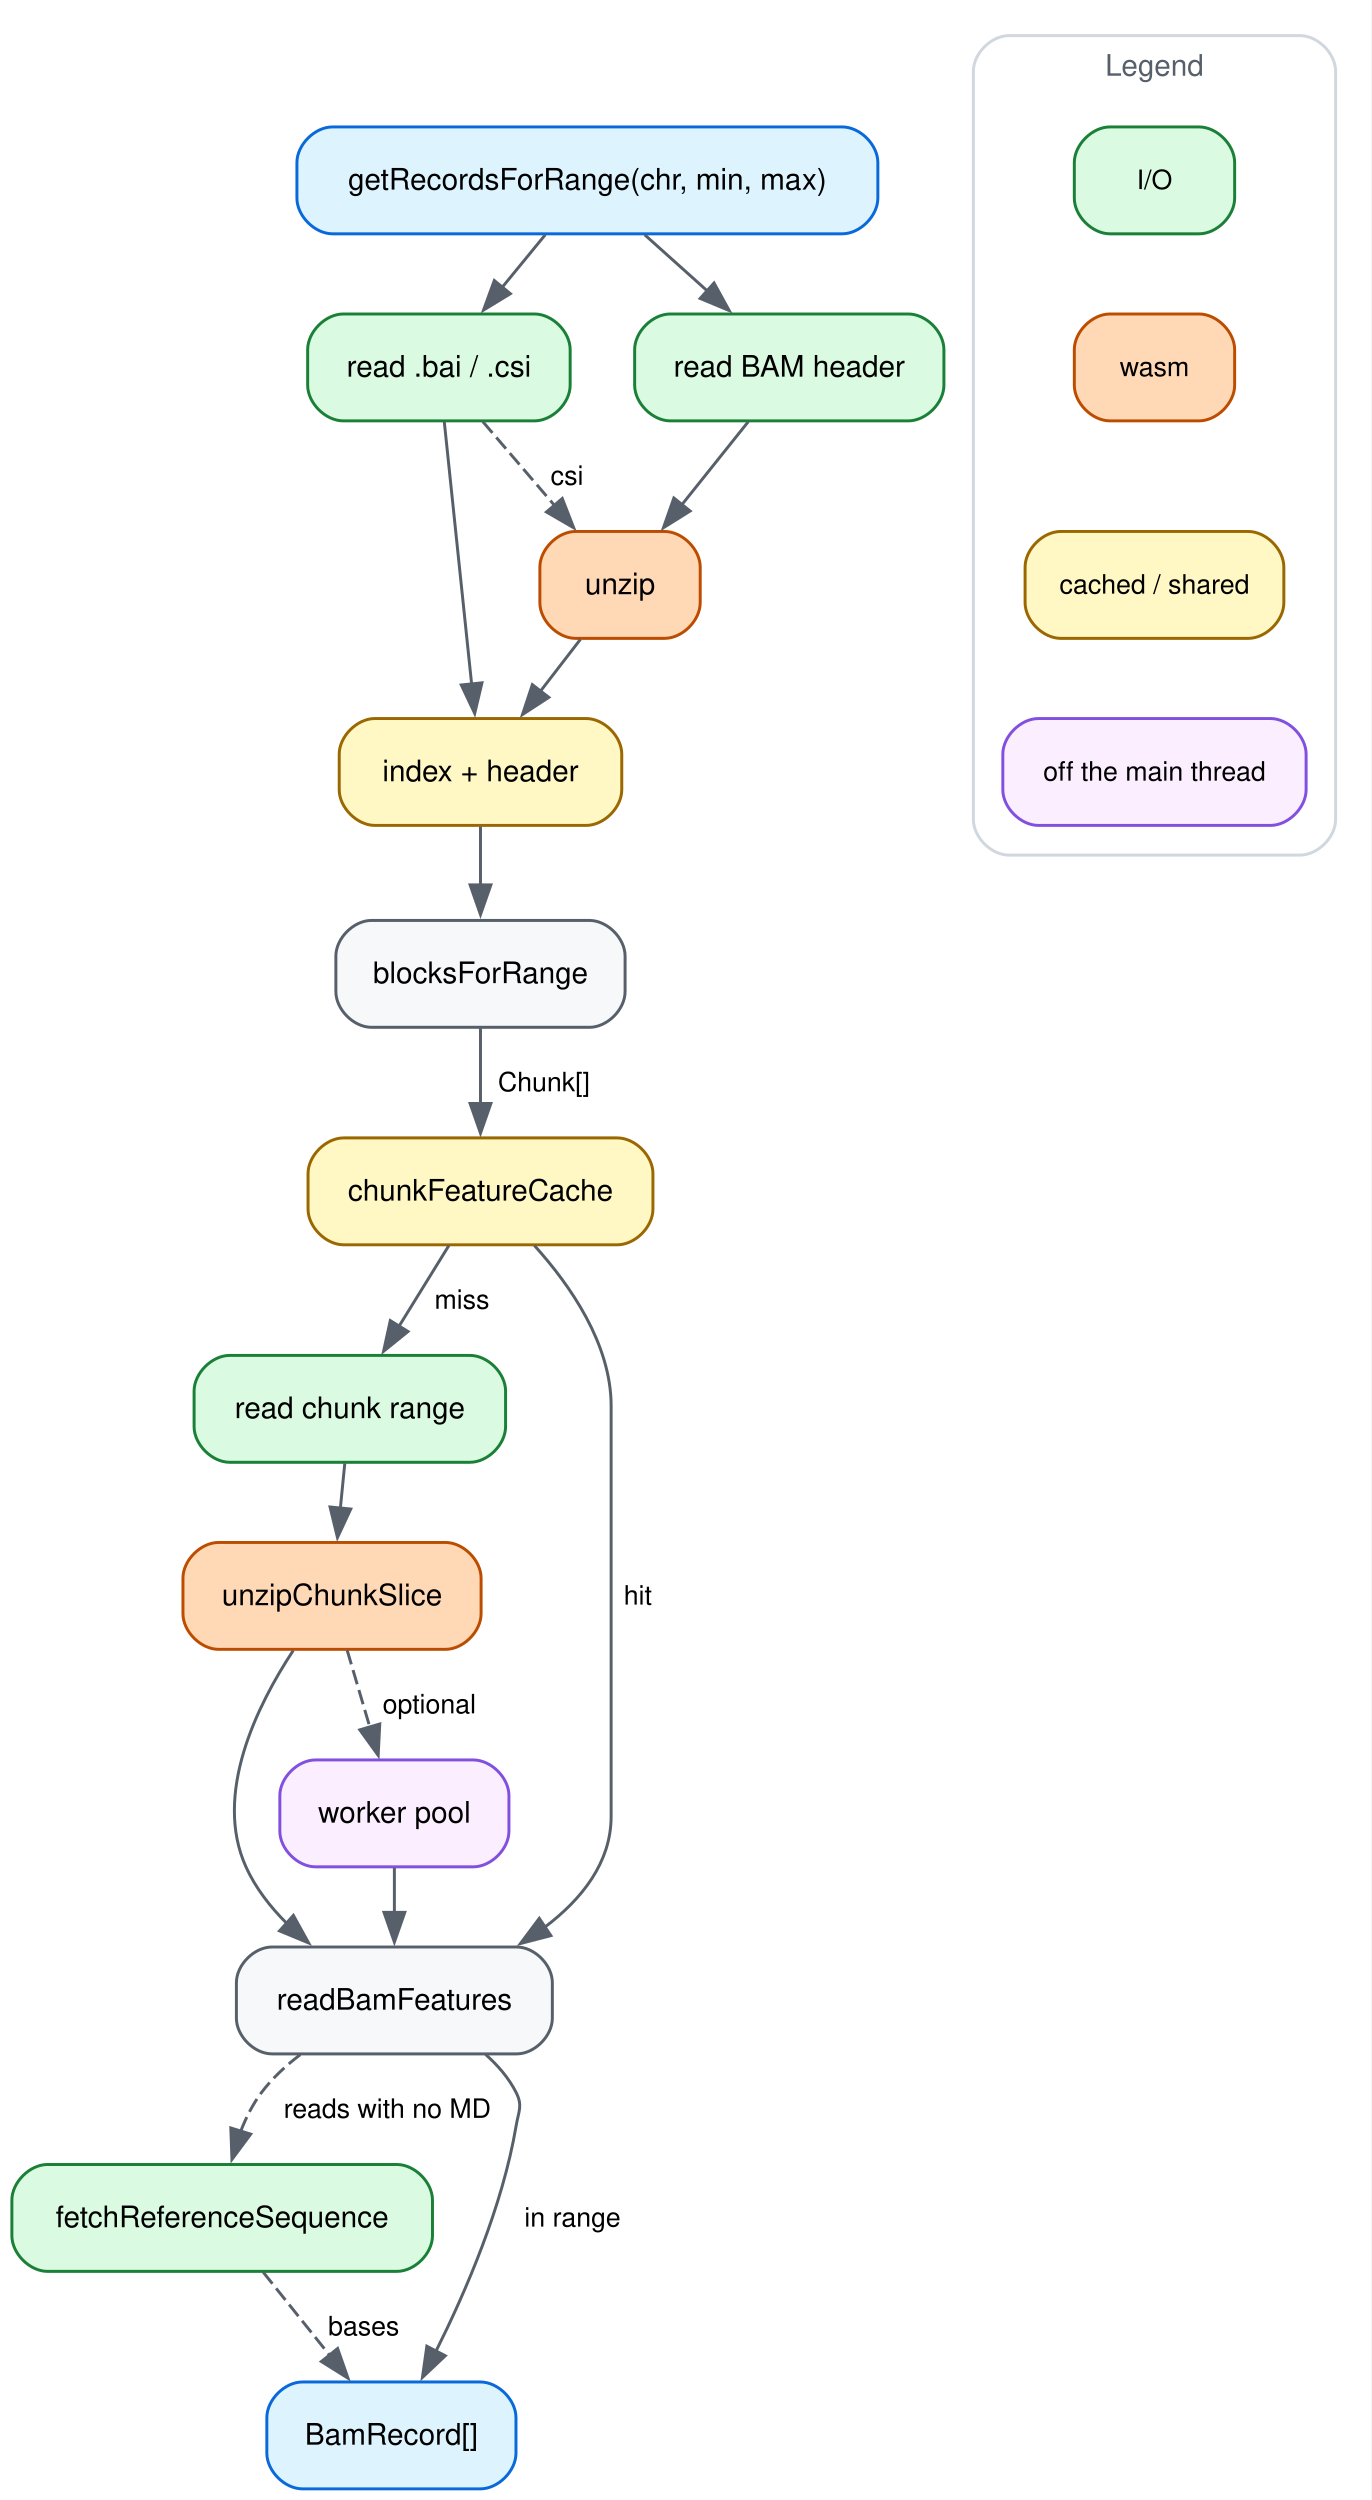
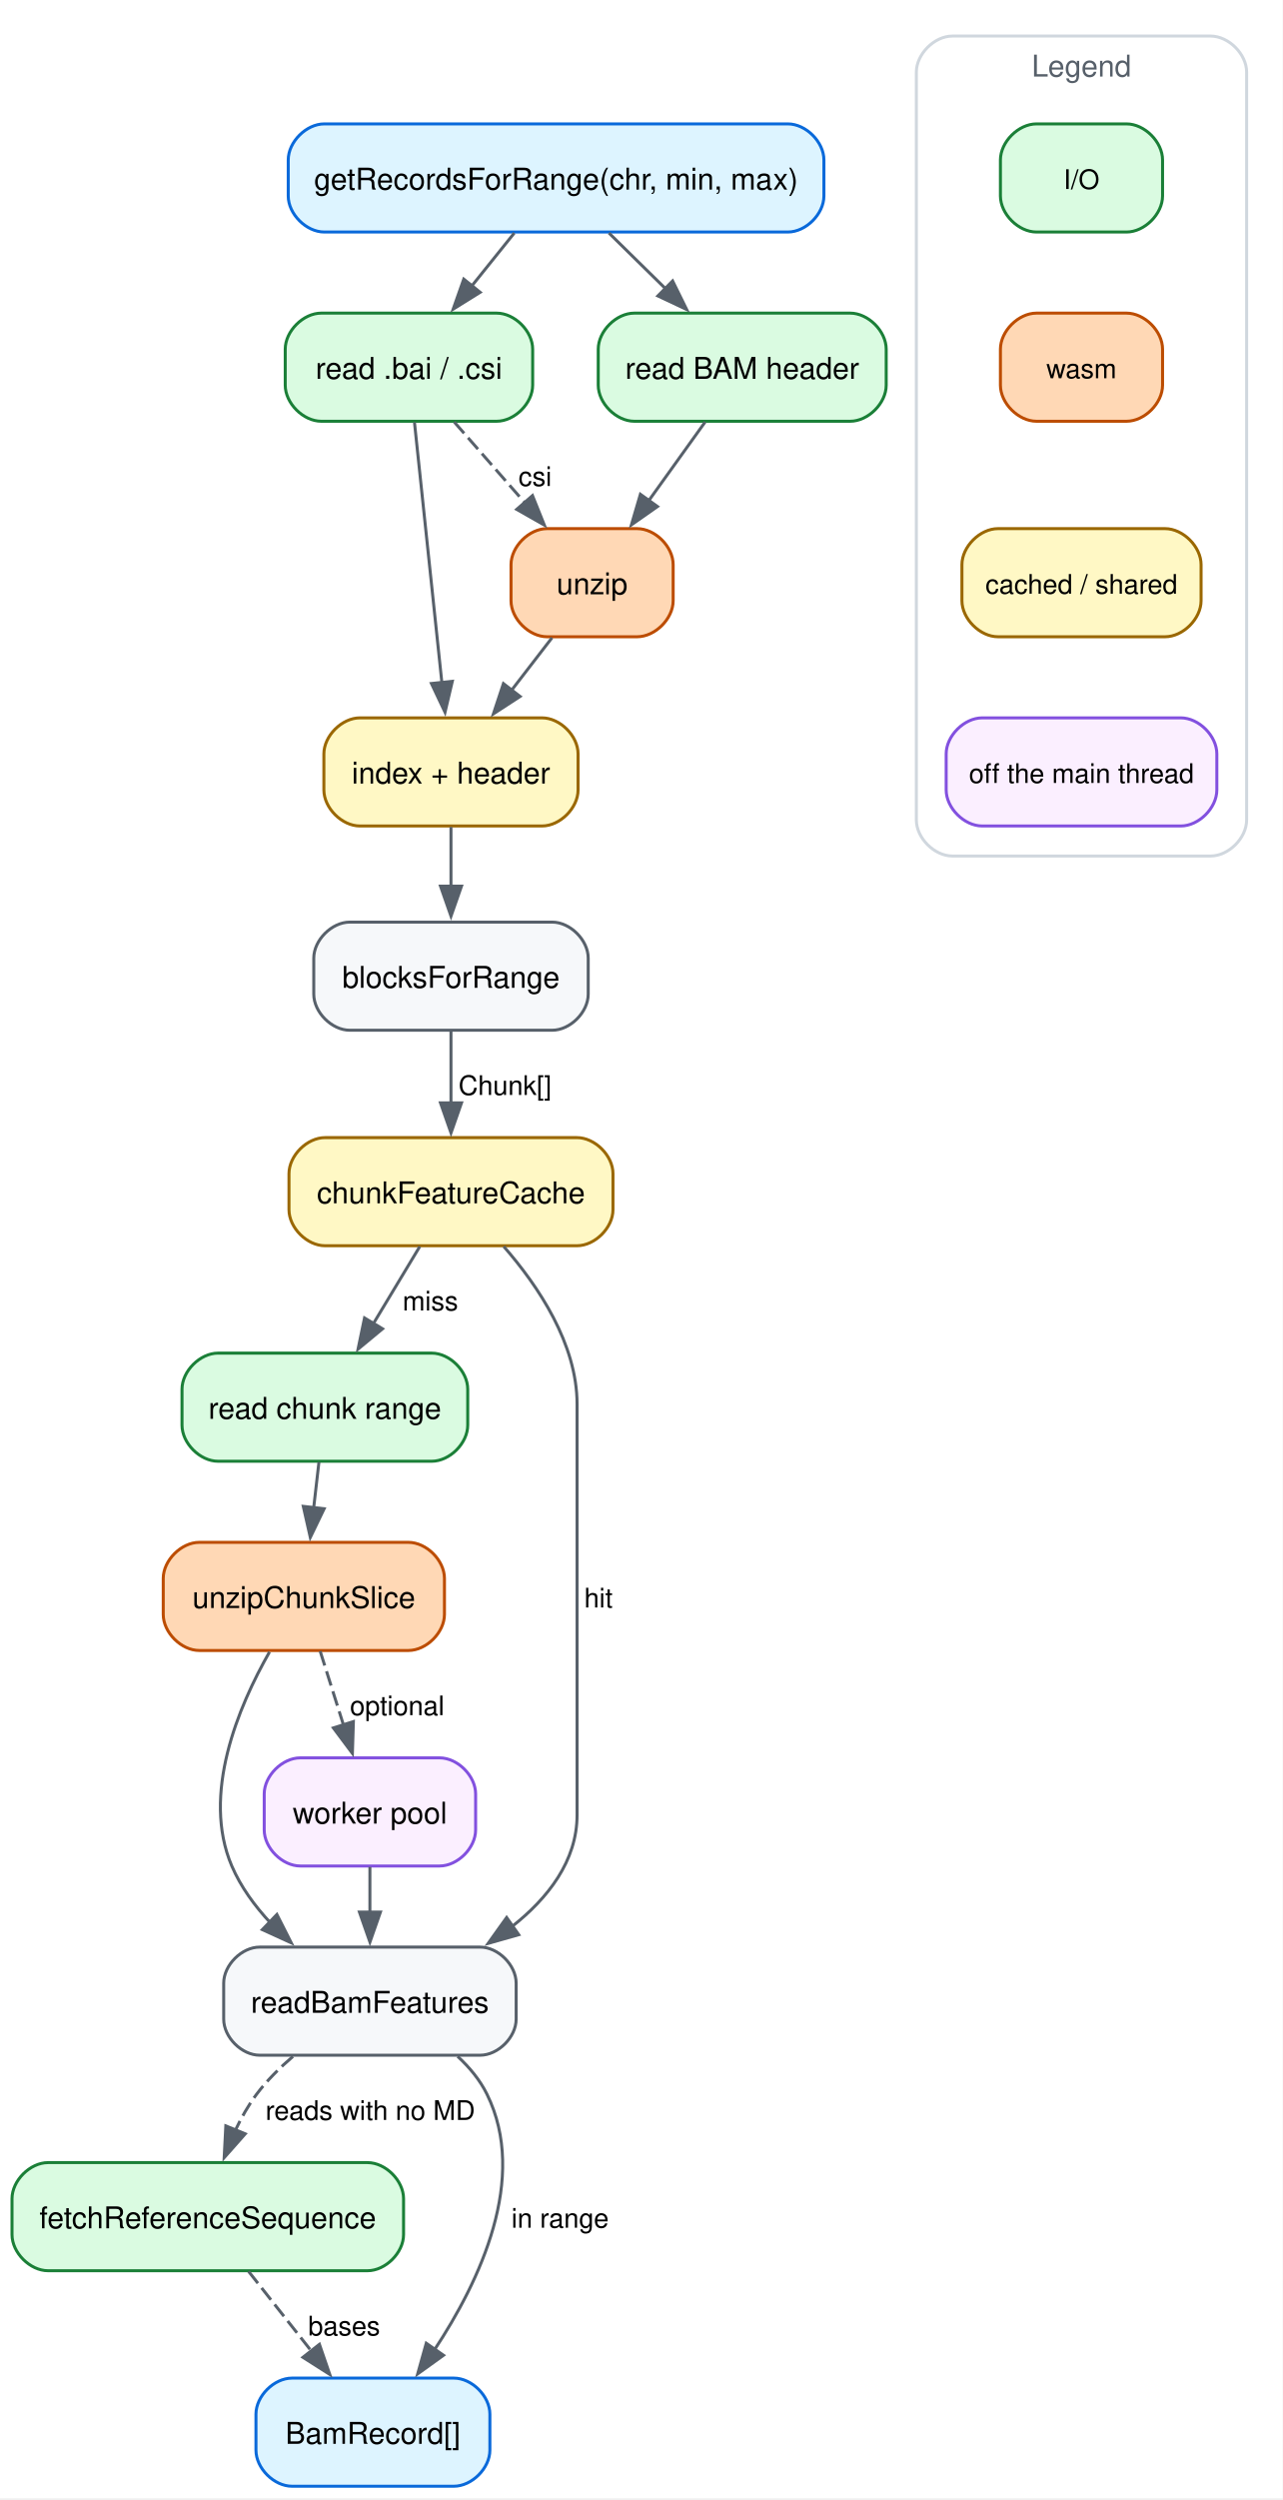
- <svg xmlns="http://www.w3.org/2000/svg" width="462pt" height="842pt" viewBox="0.00 0.00 462.00 842.00">
-   <g id="graph0" class="graph" transform="scale(1 1) rotate(0) translate(4 838.25)">
-     <polygon fill="white" stroke="none" points="-4,4 -4,-838.25 457.83,-838.25 457.83,4 -4,4" />
+ <svg xmlns="http://www.w3.org/2000/svg" width="427pt" height="832pt" viewBox="0.00 0.00 427.00 832.00">
+   <g id="graph0" class="graph" transform="scale(1 1) rotate(0) translate(4 827.75)">
+     <polygon fill="white" stroke="none" points="-4,4 -4,-827.75 423.2,-827.75 423.2,4 -4,4" />
    <g id="clust1" class="cluster">
-       <path fill="white" stroke="#d0d7de" d="M335.83,-550.25C335.83,-550.25 433.83,-550.25 433.83,-550.25 439.83,-550.25 445.83,-556.25 445.83,-562.25 445.83,-562.25 445.83,-814.25 445.83,-814.25 445.83,-820.25 439.83,-826.25 433.83,-826.25 433.83,-826.25 335.83,-826.25 335.83,-826.25 329.83,-826.25 323.83,-820.25 323.83,-814.25 323.83,-814.25 323.83,-562.25 323.83,-562.25 323.83,-556.25 329.83,-550.25 335.83,-550.25" />
-       <text xml:space="preserve" text-anchor="middle" x="384.83" y="-812.75" font-family="Helvetica,sans-Serif" font-size="10.00" fill="#57606a">Legend</text>
+       <path fill="white" stroke="#d0d7de" d="M313.2,-542.75C313.2,-542.75 399.2,-542.75 399.2,-542.75 405.2,-542.75 411.2,-548.75 411.2,-554.75 411.2,-554.75 411.2,-803.75 411.2,-803.75 411.2,-809.75 405.2,-815.75 399.2,-815.75 399.2,-815.75 313.2,-815.75 313.2,-815.75 307.2,-815.75 301.2,-809.75 301.2,-803.75 301.2,-803.75 301.2,-554.75 301.2,-554.75 301.2,-548.75 307.2,-542.75 313.2,-542.75" />
+       <text xml:space="preserve" text-anchor="middle" x="356.2" y="-802.25" font-family="Helvetica,sans-Serif" font-size="10.00" fill="#57606a">Legend</text>
    </g>
    <g id="node1" class="node">
-       <path fill="#ddf4ff" stroke="#0969da" d="M279.66,-795.5C279.66,-795.5 108,-795.5 108,-795.5 102,-795.5 96,-789.5 96,-783.5 96,-783.5 96,-771.5 96,-771.5 96,-765.5 102,-759.5 108,-759.5 108,-759.5 279.66,-759.5 279.66,-759.5 285.66,-759.5 291.66,-765.5 291.66,-771.5 291.66,-771.5 291.66,-783.5 291.66,-783.5 291.66,-789.5 285.66,-795.5 279.66,-795.5" />
-       <text xml:space="preserve" text-anchor="middle" x="193.83" y="-774.38" font-family="Helvetica,sans-Serif" font-size="10.00">getRecordsForRange(chr, min, max)</text>
+       <path fill="#ddf4ff" stroke="#0969da" d="M258.41,-786.5C258.41,-786.5 104,-786.5 104,-786.5 98,-786.5 92,-780.5 92,-774.5 92,-774.5 92,-762.5 92,-762.5 92,-756.5 98,-750.5 104,-750.5 104,-750.5 258.41,-750.5 258.41,-750.5 264.41,-750.5 270.41,-756.5 270.41,-762.5 270.41,-762.5 270.41,-774.5 270.41,-774.5 270.41,-780.5 264.41,-786.5 258.41,-786.5" />
+       <text xml:space="preserve" text-anchor="middle" x="181.2" y="-764.62" font-family="Helvetica,sans-Serif" font-size="10.00">getRecordsForRange(chr, min, max)</text>
    </g>
    <g id="node2" class="node">
-       <path fill="#dafbe1" stroke="#1a7f37" d="M176.03,-732.5C176.03,-732.5 111.62,-732.5 111.62,-732.5 105.62,-732.5 99.62,-726.5 99.62,-720.5 99.62,-720.5 99.62,-708.5 99.62,-708.5 99.62,-702.5 105.62,-696.5 111.62,-696.5 111.62,-696.5 176.03,-696.5 176.03,-696.5 182.03,-696.5 188.03,-702.5 188.03,-708.5 188.03,-708.5 188.03,-720.5 188.03,-720.5 188.03,-726.5 182.03,-732.5 176.03,-732.5" />
-       <text xml:space="preserve" text-anchor="middle" x="143.83" y="-711.38" font-family="Helvetica,sans-Serif" font-size="10.00">read .bai / .csi</text>
+       <path fill="#dafbe1" stroke="#1a7f37" d="M161.41,-723.5C161.41,-723.5 103,-723.5 103,-723.5 97,-723.5 91,-717.5 91,-711.5 91,-711.5 91,-699.5 91,-699.5 91,-693.5 97,-687.5 103,-687.5 103,-687.5 161.41,-687.5 161.41,-687.5 167.41,-687.5 173.41,-693.5 173.41,-699.5 173.41,-699.5 173.41,-711.5 173.41,-711.5 173.41,-717.5 167.41,-723.5 161.41,-723.5" />
+       <text xml:space="preserve" text-anchor="middle" x="132.2" y="-701.62" font-family="Helvetica,sans-Serif" font-size="10.00">read .bai / .csi</text>
    </g>
    <g id="edge1" class="edge">
-       <path fill="none" stroke="#57606a" d="M179.64,-759.18C175.06,-753.6 169.88,-747.28 164.92,-741.22" />
-       <polygon fill="#57606a" stroke="#57606a" points="167.89,-739.33 158.85,-733.82 162.48,-743.77 167.89,-739.33" />
+       <path fill="none" stroke="#57606a" d="M167.29,-750.18C162.81,-744.6 157.74,-738.28 152.87,-732.22" />
+       <polygon fill="#57606a" stroke="#57606a" points="155.92,-730.43 146.93,-724.83 150.46,-734.82 155.92,-730.43" />
    </g>
    <g id="node3" class="node">
-       <path fill="#dafbe1" stroke="#1a7f37" d="M301.91,-732.5C301.91,-732.5 221.75,-732.5 221.75,-732.5 215.75,-732.5 209.75,-726.5 209.75,-720.5 209.75,-720.5 209.75,-708.5 209.75,-708.5 209.75,-702.5 215.75,-696.5 221.75,-696.5 221.75,-696.5 301.91,-696.5 301.91,-696.5 307.91,-696.5 313.91,-702.5 313.91,-708.5 313.91,-708.5 313.91,-720.5 313.91,-720.5 313.91,-726.5 307.91,-732.5 301.91,-732.5" />
-       <text xml:space="preserve" text-anchor="middle" x="261.83" y="-711.38" font-family="Helvetica,sans-Serif" font-size="10.00">read BAM header</text>
+       <path fill="#dafbe1" stroke="#1a7f37" d="M279.16,-723.5C279.16,-723.5 207.25,-723.5 207.25,-723.5 201.25,-723.5 195.25,-717.5 195.25,-711.5 195.25,-711.5 195.25,-699.5 195.25,-699.5 195.25,-693.5 201.25,-687.5 207.25,-687.5 207.25,-687.5 279.16,-687.5 279.16,-687.5 285.16,-687.5 291.16,-693.5 291.16,-699.5 291.16,-699.5 291.16,-711.5 291.16,-711.5 291.16,-717.5 285.16,-723.5 279.16,-723.5" />
+       <text xml:space="preserve" text-anchor="middle" x="243.2" y="-701.62" font-family="Helvetica,sans-Serif" font-size="10.00">read BAM header</text>
    </g>
    <g id="edge4" class="edge">
-       <path fill="none" stroke="#57606a" d="M213.13,-759.18C219.79,-753.21 227.39,-746.4 234.56,-739.96" />
-       <polygon fill="#57606a" stroke="#57606a" points="236.48,-742.94 241.59,-733.66 231.81,-737.73 236.48,-742.94" />
+       <path fill="none" stroke="#57606a" d="M198.81,-750.18C204.75,-744.34 211.5,-737.69 217.92,-731.38" />
+       <polygon fill="#57606a" stroke="#57606a" points="220.02,-734.22 224.7,-724.71 215.11,-729.23 220.02,-734.22" />
    </g>
    <g id="node4" class="node">
-       <path fill="#ffd8b5" stroke="#bc4c00" d="M219.83,-659.25C219.83,-659.25 189.83,-659.25 189.83,-659.25 183.83,-659.25 177.83,-653.25 177.83,-647.25 177.83,-647.25 177.83,-635.25 177.83,-635.25 177.83,-629.25 183.83,-623.25 189.83,-623.25 189.83,-623.25 219.83,-623.25 219.83,-623.25 225.83,-623.25 231.83,-629.25 231.83,-635.25 231.83,-635.25 231.83,-647.25 231.83,-647.25 231.83,-653.25 225.83,-659.25 219.83,-659.25" />
-       <text xml:space="preserve" text-anchor="middle" x="204.83" y="-638.12" font-family="Helvetica,sans-Serif" font-size="10.00">unzip</text>
+       <path fill="#ffd8b5" stroke="#bc4c00" d="M208.2,-651.75C208.2,-651.75 178.2,-651.75 178.2,-651.75 172.2,-651.75 166.2,-645.75 166.2,-639.75 166.2,-639.75 166.2,-627.75 166.2,-627.75 166.2,-621.75 172.2,-615.75 178.2,-615.75 178.2,-615.75 208.2,-615.75 208.2,-615.75 214.2,-615.75 220.2,-621.75 220.2,-627.75 220.2,-627.75 220.2,-639.75 220.2,-639.75 220.2,-645.75 214.2,-651.75 208.2,-651.75" />
+       <text xml:space="preserve" text-anchor="middle" x="193.2" y="-629.88" font-family="Helvetica,sans-Serif" font-size="10.00">unzip</text>
    </g>
    <g id="edge3" class="edge">
-       <path fill="none" stroke="#57606a" stroke-dasharray="5,2" d="M158.6,-696.25C165.86,-687.76 174.77,-677.36 182.82,-667.95" />
-       <polygon fill="#57606a" stroke="#57606a" points="185.37,-670.36 189.22,-660.49 180.05,-665.81 185.37,-670.36" />
-       <text xml:space="preserve" text-anchor="middle" x="186.98" y="-674.95" font-family="Helvetica,sans-Serif" font-size="9.00"> csi </text>
+       <path fill="none" stroke="#57606a" stroke-dasharray="5,2" d="M147.28,-687.26C154.38,-679.15 162.98,-669.32 170.81,-660.36" />
+       <polygon fill="#57606a" stroke="#57606a" points="173.35,-662.76 177.3,-652.93 168.09,-658.16 173.35,-662.76" />
+       <text xml:space="preserve" text-anchor="middle" x="174.23" y="-665.95" font-family="Helvetica,sans-Serif" font-size="9.00"> csi </text>
    </g>
    <g id="node5" class="node">
-       <path fill="#fff8c5" stroke="#9a6700" d="M193.41,-596.25C193.41,-596.25 122.25,-596.25 122.25,-596.25 116.25,-596.25 110.25,-590.25 110.25,-584.25 110.25,-584.25 110.25,-572.25 110.25,-572.25 110.25,-566.25 116.25,-560.25 122.25,-560.25 122.25,-560.25 193.41,-560.25 193.41,-560.25 199.41,-560.25 205.41,-566.25 205.41,-572.25 205.41,-572.25 205.41,-584.25 205.41,-584.25 205.41,-590.25 199.41,-596.25 193.41,-596.25" />
-       <text xml:space="preserve" text-anchor="middle" x="157.83" y="-575.12" font-family="Helvetica,sans-Serif" font-size="10.00">index + header</text>
+       <path fill="#fff8c5" stroke="#9a6700" d="M176.53,-588.75C176.53,-588.75 115.87,-588.75 115.87,-588.75 109.87,-588.75 103.87,-582.75 103.87,-576.75 103.87,-576.75 103.87,-564.75 103.87,-564.75 103.87,-558.75 109.87,-552.75 115.87,-552.75 115.87,-552.75 176.53,-552.75 176.53,-552.75 182.53,-552.75 188.53,-558.75 188.53,-564.75 188.53,-564.75 188.53,-576.75 188.53,-576.75 188.53,-582.75 182.53,-588.75 176.53,-588.75" />
+       <text xml:space="preserve" text-anchor="middle" x="146.2" y="-566.88" font-family="Helvetica,sans-Serif" font-size="10.00">index + header</text>
    </g>
    <g id="edge2" class="edge">
-       <path fill="none" stroke="#57606a" d="M145.63,-696.22C147.96,-673.87 152.06,-634.62 154.85,-607.8" />
-       <polygon fill="#57606a" stroke="#57606a" points="158.32,-608.27 155.88,-597.97 151.36,-607.55 158.32,-608.27" />
+       <path fill="none" stroke="#57606a" d="M134.04,-687.15C136.36,-665.08 140.41,-626.69 143.19,-600.29" />
+       <polygon fill="#57606a" stroke="#57606a" points="146.65,-600.93 144.22,-590.61 139.69,-600.19 146.65,-600.93" />
    </g>
    <g id="edge5" class="edge">
-       <path fill="none" stroke="#57606a" d="M248.03,-696.25C241.31,-687.85 233.09,-677.57 225.63,-668.24" />
-       <polygon fill="#57606a" stroke="#57606a" points="228.43,-666.14 219.45,-660.52 222.96,-670.52 228.43,-666.14" />
+       <path fill="none" stroke="#57606a" d="M230.85,-687.26C225.15,-679.32 218.28,-669.72 211.97,-660.92" />
+       <polygon fill="#57606a" stroke="#57606a" points="214.98,-659.11 206.3,-653.02 209.29,-663.19 214.98,-659.11" />
    </g>
    <g id="edge6" class="edge">
-       <path fill="none" stroke="#57606a" d="M191.49,-622.93C187.28,-617.48 182.54,-611.33 177.98,-605.4" />
-       <polygon fill="#57606a" stroke="#57606a" points="180.84,-603.38 171.97,-597.6 175.3,-607.66 180.84,-603.38" />
+       <path fill="none" stroke="#57606a" d="M179.86,-615.43C175.66,-609.98 170.92,-603.83 166.35,-597.9" />
+       <polygon fill="#57606a" stroke="#57606a" points="169.22,-595.88 160.34,-590.1 163.67,-600.16 169.22,-595.88" />
    </g>
    <g id="node6" class="node">
-       <path fill="#f6f8fa" stroke="#57606a" d="M194.53,-528.25C194.53,-528.25 121.12,-528.25 121.12,-528.25 115.12,-528.25 109.12,-522.25 109.12,-516.25 109.12,-516.25 109.12,-504.25 109.12,-504.25 109.12,-498.25 115.12,-492.25 121.12,-492.25 121.12,-492.25 194.53,-492.25 194.53,-492.25 200.53,-492.25 206.53,-498.25 206.53,-504.25 206.53,-504.25 206.53,-516.25 206.53,-516.25 206.53,-522.25 200.53,-528.25 194.53,-528.25" />
-       <text xml:space="preserve" text-anchor="middle" x="157.83" y="-507.12" font-family="Helvetica,sans-Serif" font-size="10.00">blocksForRange</text>
+       <path fill="#f6f8fa" stroke="#57606a" d="M179.91,-520.75C179.91,-520.75 112.5,-520.75 112.5,-520.75 106.5,-520.75 100.5,-514.75 100.5,-508.75 100.5,-508.75 100.5,-496.75 100.5,-496.75 100.5,-490.75 106.5,-484.75 112.5,-484.75 112.5,-484.75 179.91,-484.75 179.91,-484.75 185.91,-484.75 191.91,-490.75 191.91,-496.75 191.91,-496.75 191.91,-508.75 191.91,-508.75 191.91,-514.75 185.91,-520.75 179.91,-520.75" />
+       <text xml:space="preserve" text-anchor="middle" x="146.2" y="-498.88" font-family="Helvetica,sans-Serif" font-size="10.00">blocksForRange</text>
    </g>
    <g id="edge7" class="edge">
-       <path fill="none" stroke="#57606a" d="M157.83,-559.91C157.83,-553.82 157.83,-546.8 157.83,-540.03" />
-       <polygon fill="#57606a" stroke="#57606a" points="161.33,-540.22 157.83,-530.22 154.33,-540.22 161.33,-540.22" />
+       <path fill="none" stroke="#57606a" d="M146.2,-552.41C146.2,-546.32 146.2,-539.3 146.2,-532.53" />
+       <polygon fill="#57606a" stroke="#57606a" points="149.71,-532.72 146.21,-522.72 142.71,-532.72 149.71,-532.72" />
    </g>
    <g id="node7" class="node">
-       <path fill="#fff8c5" stroke="#9a6700" d="M203.91,-455C203.91,-455 111.75,-455 111.75,-455 105.75,-455 99.75,-449 99.75,-443 99.75,-443 99.75,-431 99.75,-431 99.75,-425 105.75,-419 111.75,-419 111.75,-419 203.91,-419 203.91,-419 209.91,-419 215.91,-425 215.91,-431 215.91,-431 215.91,-443 215.91,-443 215.91,-449 209.91,-455 203.91,-455" />
-       <text xml:space="preserve" text-anchor="middle" x="157.83" y="-433.88" font-family="Helvetica,sans-Serif" font-size="10.00">chunkFeatureCache</text>
+       <path fill="#fff8c5" stroke="#9a6700" d="M188.16,-449C188.16,-449 104.25,-449 104.25,-449 98.25,-449 92.25,-443 92.25,-437 92.25,-437 92.25,-425 92.25,-425 92.25,-419 98.25,-413 104.25,-413 104.25,-413 188.16,-413 188.16,-413 194.16,-413 200.16,-419 200.16,-425 200.16,-425 200.16,-437 200.16,-437 200.16,-443 194.16,-449 188.16,-449" />
+       <text xml:space="preserve" text-anchor="middle" x="146.2" y="-427.12" font-family="Helvetica,sans-Serif" font-size="10.00">chunkFeatureCache</text>
    </g>
    <g id="edge8" class="edge">
-       <path fill="none" stroke="#57606a" d="M157.83,-492C157.83,-484.3 157.83,-475.02 157.83,-466.34" />
-       <polygon fill="#57606a" stroke="#57606a" points="161.33,-466.6 157.83,-456.6 154.33,-466.6 161.33,-466.6" />
-       <text xml:space="preserve" text-anchor="middle" x="179.2" y="-470.7" font-family="Helvetica,sans-Serif" font-size="9.00"> Chunk[] </text>
+       <path fill="none" stroke="#57606a" d="M146.2,-484.51C146.2,-477.24 146.2,-468.6 146.2,-460.43" />
+       <polygon fill="#57606a" stroke="#57606a" points="149.71,-460.56 146.21,-450.56 142.71,-460.56 149.71,-460.56" />
+       <text xml:space="preserve" text-anchor="middle" x="164.2" y="-463.2" font-family="Helvetica,sans-Serif" font-size="9.00"> Chunk[] </text>
    </g>
    <g id="node8" class="node">
-       <path fill="#dafbe1" stroke="#1a7f37" d="M154.28,-381.75C154.28,-381.75 73.37,-381.75 73.37,-381.75 67.37,-381.75 61.37,-375.75 61.37,-369.75 61.37,-369.75 61.37,-357.75 61.37,-357.75 61.37,-351.75 67.37,-345.75 73.37,-345.75 73.37,-345.75 154.28,-345.75 154.28,-345.75 160.28,-345.75 166.28,-351.75 166.28,-357.75 166.28,-357.75 166.28,-369.75 166.28,-369.75 166.28,-375.75 160.28,-381.75 154.28,-381.75" />
-       <text xml:space="preserve" text-anchor="middle" x="113.83" y="-360.62" font-family="Helvetica,sans-Serif" font-size="10.00">read chunk range</text>
+       <path fill="#dafbe1" stroke="#1a7f37" d="M139.78,-377.25C139.78,-377.25 68.62,-377.25 68.62,-377.25 62.62,-377.25 56.62,-371.25 56.62,-365.25 56.62,-365.25 56.62,-353.25 56.62,-353.25 56.62,-347.25 62.62,-341.25 68.62,-341.25 68.62,-341.25 139.78,-341.25 139.78,-341.25 145.78,-341.25 151.78,-347.25 151.78,-353.25 151.78,-353.25 151.78,-365.25 151.78,-365.25 151.78,-371.25 145.78,-377.25 139.78,-377.25" />
+       <text xml:space="preserve" text-anchor="middle" x="104.2" y="-355.38" font-family="Helvetica,sans-Serif" font-size="10.00">read chunk range</text>
    </g>
    <g id="edge9" class="edge">
-       <path fill="none" stroke="#57606a" d="M147.18,-418.75C142.15,-410.61 136.04,-400.71 130.42,-391.62" />
-       <polygon fill="#57606a" stroke="#57606a" points="133.41,-389.8 125.18,-383.13 127.45,-393.47 133.41,-389.8" />
-       <text xml:space="preserve" text-anchor="middle" x="151.59" y="-397.45" font-family="Helvetica,sans-Serif" font-size="9.00"> miss </text>
+       <path fill="none" stroke="#57606a" d="M135.82,-412.76C131.14,-404.99 125.51,-395.63 120.3,-386.98" />
+       <polygon fill="#57606a" stroke="#57606a" points="123.41,-385.35 115.25,-378.59 117.41,-388.96 123.41,-385.35" />
+       <text xml:space="preserve" text-anchor="middle" x="139.34" y="-391.45" font-family="Helvetica,sans-Serif" font-size="9.00"> miss </text>
    </g>
    <g id="node11" class="node">
-       <path fill="#f6f8fa" stroke="#57606a" d="M170.03,-182.5C170.03,-182.5 87.62,-182.5 87.62,-182.5 81.62,-182.5 75.62,-176.5 75.62,-170.5 75.62,-170.5 75.62,-158.5 75.62,-158.5 75.62,-152.5 81.62,-146.5 87.62,-146.5 87.62,-146.5 170.03,-146.5 170.03,-146.5 176.03,-146.5 182.03,-152.5 182.03,-158.5 182.03,-158.5 182.03,-170.5 182.03,-170.5 182.03,-176.5 176.03,-182.5 170.03,-182.5" />
-       <text xml:space="preserve" text-anchor="middle" x="128.83" y="-161.38" font-family="Helvetica,sans-Serif" font-size="10.00">readBamFeatures</text>
+       <path fill="#f6f8fa" stroke="#57606a" d="M155.91,-179.5C155.91,-179.5 82.5,-179.5 82.5,-179.5 76.5,-179.5 70.5,-173.5 70.5,-167.5 70.5,-167.5 70.5,-155.5 70.5,-155.5 70.5,-149.5 76.5,-143.5 82.5,-143.5 82.5,-143.5 155.91,-143.5 155.91,-143.5 161.91,-143.5 167.91,-149.5 167.91,-155.5 167.91,-155.5 167.91,-167.5 167.91,-167.5 167.91,-173.5 161.91,-179.5 155.91,-179.5" />
+       <text xml:space="preserve" text-anchor="middle" x="119.2" y="-157.62" font-family="Helvetica,sans-Serif" font-size="10.00">readBamFeatures</text>
    </g>
    <g id="edge14" class="edge">
-       <path fill="none" stroke="#57606a" d="M175.98,-418.76C188.1,-405.34 201.83,-385.54 201.83,-364.75 201.83,-364.75 201.83,-364.75 201.83,-226.5 201.83,-210.95 191.96,-198.59 179.47,-189.17" />
-       <polygon fill="#57606a" stroke="#57606a" points="181.53,-186.34 171.28,-183.67 177.63,-192.15 181.53,-186.34" />
-       <text xml:space="preserve" text-anchor="middle" x="210.83" y="-297.82" font-family="Helvetica,sans-Serif" font-size="9.00"> hit </text>
+       <path fill="none" stroke="#57606a" d="M163.77,-412.76C175.28,-399.59 188.2,-380.32 188.2,-360.25 188.2,-360.25 188.2,-360.25 188.2,-223.5 188.2,-208.19 178.55,-195.8 166.46,-186.28" />
+       <polygon fill="#57606a" stroke="#57606a" points="168.77,-183.62 158.58,-180.73 164.74,-189.35 168.77,-183.62" />
+       <text xml:space="preserve" text-anchor="middle" x="195.33" y="-292.57" font-family="Helvetica,sans-Serif" font-size="9.00"> hit </text>
    </g>
    <g id="node9" class="node">
-       <path fill="#ffd8b5" stroke="#bc4c00" d="M146.03,-318.75C146.03,-318.75 69.62,-318.75 69.62,-318.75 63.62,-318.75 57.62,-312.75 57.62,-306.75 57.62,-306.75 57.62,-294.75 57.62,-294.75 57.62,-288.75 63.62,-282.75 69.62,-282.75 69.62,-282.75 146.03,-282.75 146.03,-282.75 152.03,-282.75 158.03,-288.75 158.03,-294.75 158.03,-294.75 158.03,-306.75 158.03,-306.75 158.03,-312.75 152.03,-318.75 146.03,-318.75" />
-       <text xml:space="preserve" text-anchor="middle" x="107.83" y="-297.62" font-family="Helvetica,sans-Serif" font-size="10.00">unzipChunkSlice</text>
+       <path fill="#ffd8b5" stroke="#bc4c00" d="M132.03,-314.25C132.03,-314.25 62.37,-314.25 62.37,-314.25 56.37,-314.25 50.37,-308.25 50.37,-302.25 50.37,-302.25 50.37,-290.25 50.37,-290.25 50.37,-284.25 56.37,-278.25 62.37,-278.25 62.37,-278.25 132.03,-278.25 132.03,-278.25 138.03,-278.25 144.03,-284.25 144.03,-290.25 144.03,-290.25 144.03,-302.25 144.03,-302.25 144.03,-308.25 138.03,-314.25 132.03,-314.25" />
+       <text xml:space="preserve" text-anchor="middle" x="97.2" y="-292.38" font-family="Helvetica,sans-Serif" font-size="10.00">unzipChunkSlice</text>
    </g>
    <g id="edge10" class="edge">
-       <path fill="none" stroke="#57606a" d="M112.13,-345.43C111.65,-340.63 111.13,-335.28 110.61,-330.02" />
-       <polygon fill="#57606a" stroke="#57606a" points="114.13,-330.01 109.66,-320.41 107.16,-330.7 114.13,-330.01" />
+       <path fill="none" stroke="#57606a" d="M102.22,-340.93C101.67,-336.13 101.05,-330.78 100.45,-325.52" />
+       <polygon fill="#57606a" stroke="#57606a" points="103.96,-325.44 99.35,-315.9 97.01,-326.24 103.96,-325.44" />
    </g>
    <g id="node10" class="node">
-       <path fill="#fbefff" stroke="#8250df" d="M155.41,-245.5C155.41,-245.5 102.25,-245.5 102.25,-245.5 96.25,-245.5 90.25,-239.5 90.25,-233.5 90.25,-233.5 90.25,-221.5 90.25,-221.5 90.25,-215.5 96.25,-209.5 102.25,-209.5 102.25,-209.5 155.41,-209.5 155.41,-209.5 161.41,-209.5 167.41,-215.5 167.41,-221.5 167.41,-221.5 167.41,-233.5 167.41,-233.5 167.41,-239.5 161.41,-245.5 155.41,-245.5" />
-       <text xml:space="preserve" text-anchor="middle" x="128.83" y="-224.38" font-family="Helvetica,sans-Serif" font-size="10.00">worker pool</text>
+       <path fill="#fbefff" stroke="#8250df" d="M142.41,-242.5C142.41,-242.5 96,-242.5 96,-242.5 90,-242.5 84,-236.5 84,-230.5 84,-230.5 84,-218.5 84,-218.5 84,-212.5 90,-206.5 96,-206.5 96,-206.5 142.41,-206.5 142.41,-206.5 148.41,-206.5 154.41,-212.5 154.41,-218.5 154.41,-218.5 154.41,-230.5 154.41,-230.5 154.41,-236.5 148.41,-242.5 142.41,-242.5" />
+       <text xml:space="preserve" text-anchor="middle" x="119.2" y="-220.62" font-family="Helvetica,sans-Serif" font-size="10.00">worker pool</text>
    </g>
    <g id="edge11" class="edge">
-       <path fill="none" stroke="#57606a" stroke-dasharray="5,2" d="M112.91,-282.5C115.21,-274.71 117.98,-265.31 120.56,-256.55" />
-       <polygon fill="#57606a" stroke="#57606a" points="123.9,-257.62 123.37,-247.04 117.18,-255.64 123.9,-257.62" />
-       <text xml:space="preserve" text-anchor="middle" x="140.59" y="-261.2" font-family="Helvetica,sans-Serif" font-size="9.00"> optional </text>
+       <path fill="none" stroke="#57606a" stroke-dasharray="5,2" d="M102.64,-278.01C104.99,-270.58 107.79,-261.69 110.42,-253.37" />
+       <polygon fill="#57606a" stroke="#57606a" points="113.7,-254.58 113.37,-243.99 107.03,-252.47 113.7,-254.58" />
+       <text xml:space="preserve" text-anchor="middle" x="128.27" y="-256.7" font-family="Helvetica,sans-Serif" font-size="9.00"> optional </text>
    </g>
    <g id="edge12" class="edge">
-       <path fill="none" stroke="#57606a" d="M94.75,-282.35C82.56,-263.85 67.78,-233.94 78.83,-209.5 82.03,-202.42 86.99,-196.03 92.58,-190.45" />
-       <polygon fill="#57606a" stroke="#57606a" points="94.81,-193.15 99.94,-183.87 90.15,-187.92 94.81,-193.15" />
+       <path fill="none" stroke="#57606a" d="M85.76,-277.76C75.35,-259.5 63.04,-230.28 73.2,-206.5 76.18,-199.54 80.86,-193.15 86.12,-187.52" />
+       <polygon fill="#57606a" stroke="#57606a" points="88.22,-190.36 93.01,-180.91 83.37,-185.31 88.22,-190.36" />
    </g>
    <g id="edge13" class="edge">
-       <path fill="none" stroke="#57606a" d="M128.83,-209.18C128.83,-204.38 128.83,-199.03 128.83,-193.77" />
-       <polygon fill="#57606a" stroke="#57606a" points="132.33,-194.16 128.83,-184.16 125.33,-194.16 132.33,-194.16" />
+       <path fill="none" stroke="#57606a" d="M119.2,-206.18C119.2,-201.38 119.2,-196.03 119.2,-190.77" />
+       <polygon fill="#57606a" stroke="#57606a" points="122.71,-191.16 119.21,-181.16 115.71,-191.16 122.71,-191.16" />
    </g>
    <g id="node12" class="node">
-       <path fill="#dafbe1" stroke="#1a7f37" d="M129.66,-109.25C129.66,-109.25 12,-109.25 12,-109.25 6,-109.25 0,-103.25 0,-97.25 0,-97.25 0,-85.25 0,-85.25 0,-79.25 6,-73.25 12,-73.25 12,-73.25 129.66,-73.25 129.66,-73.25 135.66,-73.25 141.66,-79.25 141.66,-85.25 141.66,-85.25 141.66,-97.25 141.66,-97.25 141.66,-103.25 135.66,-109.25 129.66,-109.25" />
-       <text xml:space="preserve" text-anchor="middle" x="70.83" y="-88.12" font-family="Helvetica,sans-Serif" font-size="10.00">fetchReferenceSequence</text>
+       <path fill="#dafbe1" stroke="#1a7f37" d="M118.41,-107.75C118.41,-107.75 12,-107.75 12,-107.75 6,-107.75 0,-101.75 0,-95.75 0,-95.75 0,-83.75 0,-83.75 0,-77.75 6,-71.75 12,-71.75 12,-71.75 118.41,-71.75 118.41,-71.75 124.41,-71.75 130.41,-77.75 130.41,-83.75 130.41,-83.75 130.41,-95.75 130.41,-95.75 130.41,-101.75 124.41,-107.75 118.41,-107.75" />
+       <text xml:space="preserve" text-anchor="middle" x="65.2" y="-85.88" font-family="Helvetica,sans-Serif" font-size="10.00">fetchReferenceSequence</text>
    </g>
    <g id="edge16" class="edge">
-       <path fill="none" stroke="#57606a" stroke-dasharray="5,2" d="M97.15,-146.26C92.28,-142.55 87.68,-138.28 84.08,-133.5 81.13,-129.58 78.82,-124.98 77.02,-120.3" />
-       <polygon fill="#57606a" stroke="#57606a" points="80.43,-119.47 74.12,-110.96 73.74,-121.55 80.43,-119.47" />
-       <text xml:space="preserve" text-anchor="middle" x="126.45" y="-124.95" font-family="Helvetica,sans-Serif" font-size="9.00"> reads with no MD </text>
+       <path fill="none" stroke="#57606a" stroke-dasharray="5,2" d="M93.56,-143.09C89.14,-139.3 84.87,-135.05 81.45,-130.5 78.71,-126.85 76.36,-122.67 74.35,-118.42" />
+       <polygon fill="#57606a" stroke="#57606a" points="77.68,-117.33 70.66,-109.39 71.21,-119.97 77.68,-117.33" />
+       <text xml:space="preserve" text-anchor="middle" x="119.33" y="-121.95" font-family="Helvetica,sans-Serif" font-size="9.00"> reads with no MD </text>
    </g>
    <g id="node13" class="node">
-       <path fill="#ddf4ff" stroke="#0969da" d="M157.78,-36C157.78,-36 97.87,-36 97.87,-36 91.87,-36 85.87,-30 85.87,-24 85.87,-24 85.87,-12 85.87,-12 85.87,-6 91.87,0 97.87,0 97.87,0 157.78,0 157.78,0 163.78,0 169.78,-6 169.78,-12 169.78,-12 169.78,-24 169.78,-24 169.78,-30 163.78,-36 157.78,-36" />
-       <text xml:space="preserve" text-anchor="middle" x="127.83" y="-14.88" font-family="Helvetica,sans-Serif" font-size="10.00">BamRecord[]</text>
+       <path fill="#ddf4ff" stroke="#0969da" d="M147.16,-36C147.16,-36 93.25,-36 93.25,-36 87.25,-36 81.25,-30 81.25,-24 81.25,-24 81.25,-12 81.25,-12 81.25,-6 87.25,0 93.25,0 93.25,0 147.16,0 147.16,0 153.16,0 159.16,-6 159.16,-12 159.16,-12 159.16,-24 159.16,-24 159.16,-30 153.16,-36 147.16,-36" />
+       <text xml:space="preserve" text-anchor="middle" x="120.2" y="-14.12" font-family="Helvetica,sans-Serif" font-size="10.00">BamRecord[]</text>
    </g>
    <g id="edge15" class="edge">
-       <path fill="none" stroke="#57606a" d="M159.52,-146.33C163.67,-142.65 167.36,-138.38 169.83,-133.5 172.09,-129.04 170.66,-127.18 169.83,-122.25 165.28,-95.24 152.92,-66.53 142.78,-46.26" />
-       <polygon fill="#57606a" stroke="#57606a" points="145.98,-44.83 138.28,-37.55 139.76,-48.04 145.98,-44.83" />
-       <text xml:space="preserve" text-anchor="middle" x="188.82" y="-88.33" font-family="Helvetica,sans-Serif" font-size="9.00"> in range </text>
+       <path fill="none" stroke="#57606a" d="M148.42,-143.11C152.37,-139.46 155.87,-135.25 158.2,-130.5 171.96,-102.57 155.91,-68.42 140.65,-45.33" />
+       <polygon fill="#57606a" stroke="#57606a" points="143.71,-43.6 135.11,-37.41 137.97,-47.61 143.71,-43.6" />
+       <text xml:space="preserve" text-anchor="middle" x="182.55" y="-86.08" font-family="Helvetica,sans-Serif" font-size="9.00"> in range </text>
    </g>
    <g id="edge17" class="edge">
-       <path fill="none" stroke="#57606a" stroke-dasharray="5,2" d="M84.63,-73C91.35,-64.6 99.57,-54.32 107.03,-44.99" />
-       <polygon fill="#57606a" stroke="#57606a" points="109.7,-47.27 113.21,-37.27 104.23,-42.89 109.7,-47.27" />
-       <text xml:space="preserve" text-anchor="middle" x="118.49" y="-51.7" font-family="Helvetica,sans-Serif" font-size="9.00"> bases </text>
+       <path fill="none" stroke="#57606a" stroke-dasharray="5,2" d="M78.8,-71.51C85.13,-63.48 92.79,-53.77 99.79,-44.89" />
+       <polygon fill="#57606a" stroke="#57606a" points="102.39,-47.25 105.83,-37.23 96.89,-42.92 102.39,-47.25" />
+       <text xml:space="preserve" text-anchor="middle" x="110.62" y="-50.2" font-family="Helvetica,sans-Serif" font-size="9.00"> bases </text>
    </g>
    <g id="node14" class="node">
-       <path fill="#dafbe1" stroke="#1a7f37" d="M399.83,-795.5C399.83,-795.5 369.83,-795.5 369.83,-795.5 363.83,-795.5 357.83,-789.5 357.83,-783.5 357.83,-783.5 357.83,-771.5 357.83,-771.5 357.83,-765.5 363.83,-759.5 369.83,-759.5 369.83,-759.5 399.83,-759.5 399.83,-759.5 405.83,-759.5 411.83,-765.5 411.83,-771.5 411.83,-771.5 411.83,-783.5 411.83,-783.5 411.83,-789.5 405.83,-795.5 399.83,-795.5" />
-       <text xml:space="preserve" text-anchor="middle" x="384.83" y="-774.58" font-family="Helvetica,sans-Serif" font-size="9.00">I/O</text>
+       <path fill="#dafbe1" stroke="#1a7f37" d="M371.2,-786.5C371.2,-786.5 341.2,-786.5 341.2,-786.5 335.2,-786.5 329.2,-780.5 329.2,-774.5 329.2,-774.5 329.2,-762.5 329.2,-762.5 329.2,-756.5 335.2,-750.5 341.2,-750.5 341.2,-750.5 371.2,-750.5 371.2,-750.5 377.2,-750.5 383.2,-756.5 383.2,-762.5 383.2,-762.5 383.2,-774.5 383.2,-774.5 383.2,-780.5 377.2,-786.5 371.2,-786.5" />
+       <text xml:space="preserve" text-anchor="middle" x="356.2" y="-764.83" font-family="Helvetica,sans-Serif" font-size="9.00">I/O</text>
    </g>
    <g id="node15" class="node">
-       <path fill="#ffd8b5" stroke="#bc4c00" d="M399.83,-732.5C399.83,-732.5 369.83,-732.5 369.83,-732.5 363.83,-732.5 357.83,-726.5 357.83,-720.5 357.83,-720.5 357.83,-708.5 357.83,-708.5 357.83,-702.5 363.83,-696.5 369.83,-696.5 369.83,-696.5 399.83,-696.5 399.83,-696.5 405.83,-696.5 411.83,-702.5 411.83,-708.5 411.83,-708.5 411.83,-720.5 411.83,-720.5 411.83,-726.5 405.83,-732.5 399.83,-732.5" />
-       <text xml:space="preserve" text-anchor="middle" x="384.83" y="-711.58" font-family="Helvetica,sans-Serif" font-size="9.00">wasm</text>
+       <path fill="#ffd8b5" stroke="#bc4c00" d="M371.2,-723.5C371.2,-723.5 341.2,-723.5 341.2,-723.5 335.2,-723.5 329.2,-717.5 329.2,-711.5 329.2,-711.5 329.2,-699.5 329.2,-699.5 329.2,-693.5 335.2,-687.5 341.2,-687.5 341.2,-687.5 371.2,-687.5 371.2,-687.5 377.2,-687.5 383.2,-693.5 383.2,-699.5 383.2,-699.5 383.2,-711.5 383.2,-711.5 383.2,-717.5 377.2,-723.5 371.2,-723.5" />
+       <text xml:space="preserve" text-anchor="middle" x="356.2" y="-701.83" font-family="Helvetica,sans-Serif" font-size="9.00">wasm</text>
    </g>
    <g id="node16" class="node">
-       <path fill="#fff8c5" stroke="#9a6700" d="M416.4,-659.25C416.4,-659.25 353.25,-659.25 353.25,-659.25 347.25,-659.25 341.25,-653.25 341.25,-647.25 341.25,-647.25 341.25,-635.25 341.25,-635.25 341.25,-629.25 347.25,-623.25 353.25,-623.25 353.25,-623.25 416.4,-623.25 416.4,-623.25 422.4,-623.25 428.4,-629.25 428.4,-635.25 428.4,-635.25 428.4,-647.25 428.4,-647.25 428.4,-653.25 422.4,-659.25 416.4,-659.25" />
-       <text xml:space="preserve" text-anchor="middle" x="384.83" y="-638.33" font-family="Helvetica,sans-Serif" font-size="9.00">cached / shared</text>
+       <path fill="#fff8c5" stroke="#9a6700" d="M384.03,-651.75C384.03,-651.75 328.38,-651.75 328.38,-651.75 322.38,-651.75 316.38,-645.75 316.38,-639.75 316.38,-639.75 316.38,-627.75 316.38,-627.75 316.38,-621.75 322.38,-615.75 328.38,-615.75 328.38,-615.75 384.03,-615.75 384.03,-615.75 390.03,-615.75 396.03,-621.75 396.03,-627.75 396.03,-627.75 396.03,-639.75 396.03,-639.75 396.03,-645.75 390.03,-651.75 384.03,-651.75" />
+       <text xml:space="preserve" text-anchor="middle" x="356.2" y="-630.08" font-family="Helvetica,sans-Serif" font-size="9.00">cached / shared</text>
    </g>
    <g id="node17" class="node">
-       <path fill="#fbefff" stroke="#8250df" d="M423.9,-596.25C423.9,-596.25 345.75,-596.25 345.75,-596.25 339.75,-596.25 333.75,-590.25 333.75,-584.25 333.75,-584.25 333.75,-572.25 333.75,-572.25 333.75,-566.25 339.75,-560.25 345.75,-560.25 345.75,-560.25 423.9,-560.25 423.9,-560.25 429.9,-560.25 435.9,-566.25 435.9,-572.25 435.9,-572.25 435.9,-584.25 435.9,-584.25 435.9,-590.25 429.9,-596.25 423.9,-596.25" />
-       <text xml:space="preserve" text-anchor="middle" x="384.83" y="-575.33" font-family="Helvetica,sans-Serif" font-size="9.00">off the main thread</text>
+       <path fill="#fbefff" stroke="#8250df" d="M389.28,-588.75C389.28,-588.75 323.13,-588.75 323.13,-588.75 317.13,-588.75 311.13,-582.75 311.13,-576.75 311.13,-576.75 311.13,-564.75 311.13,-564.75 311.13,-558.75 317.13,-552.75 323.13,-552.75 323.13,-552.75 389.28,-552.75 389.28,-552.75 395.28,-552.75 401.28,-558.75 401.28,-564.75 401.28,-564.75 401.28,-576.75 401.28,-576.75 401.28,-582.75 395.28,-588.75 389.28,-588.75" />
+       <text xml:space="preserve" text-anchor="middle" x="356.2" y="-567.08" font-family="Helvetica,sans-Serif" font-size="9.00">off the main thread</text>
    </g>
  </g>
</svg>
